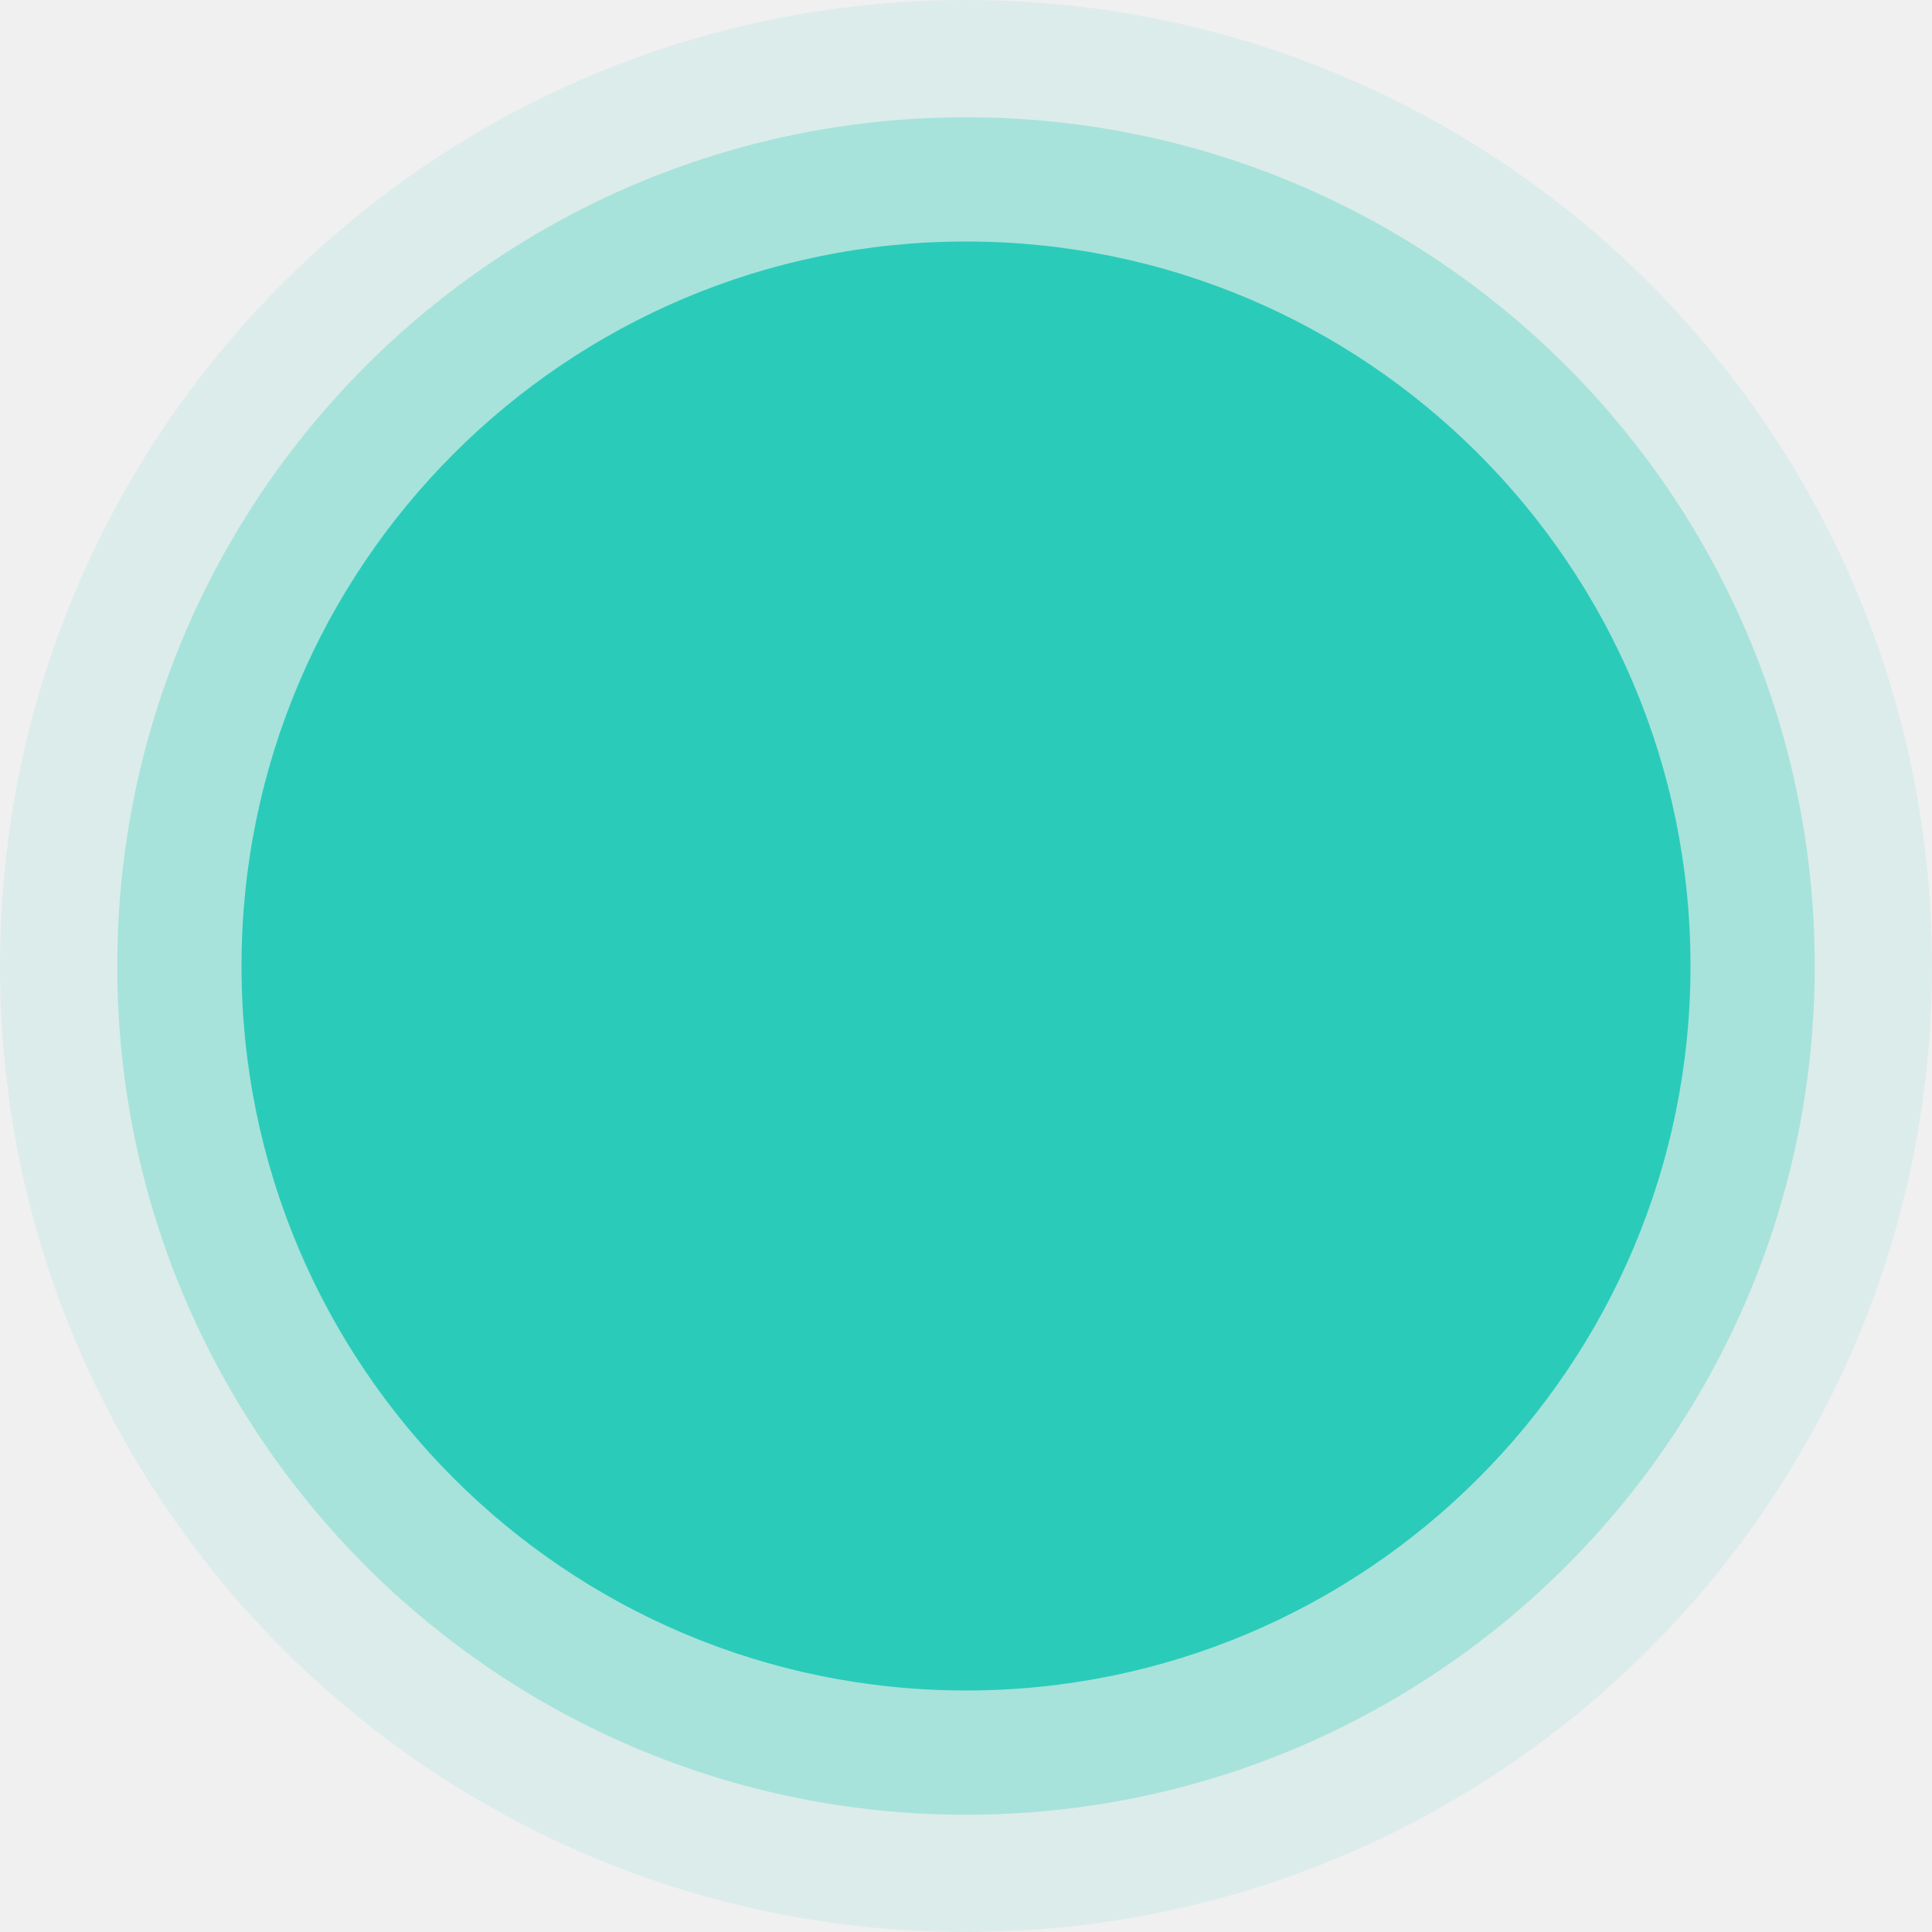
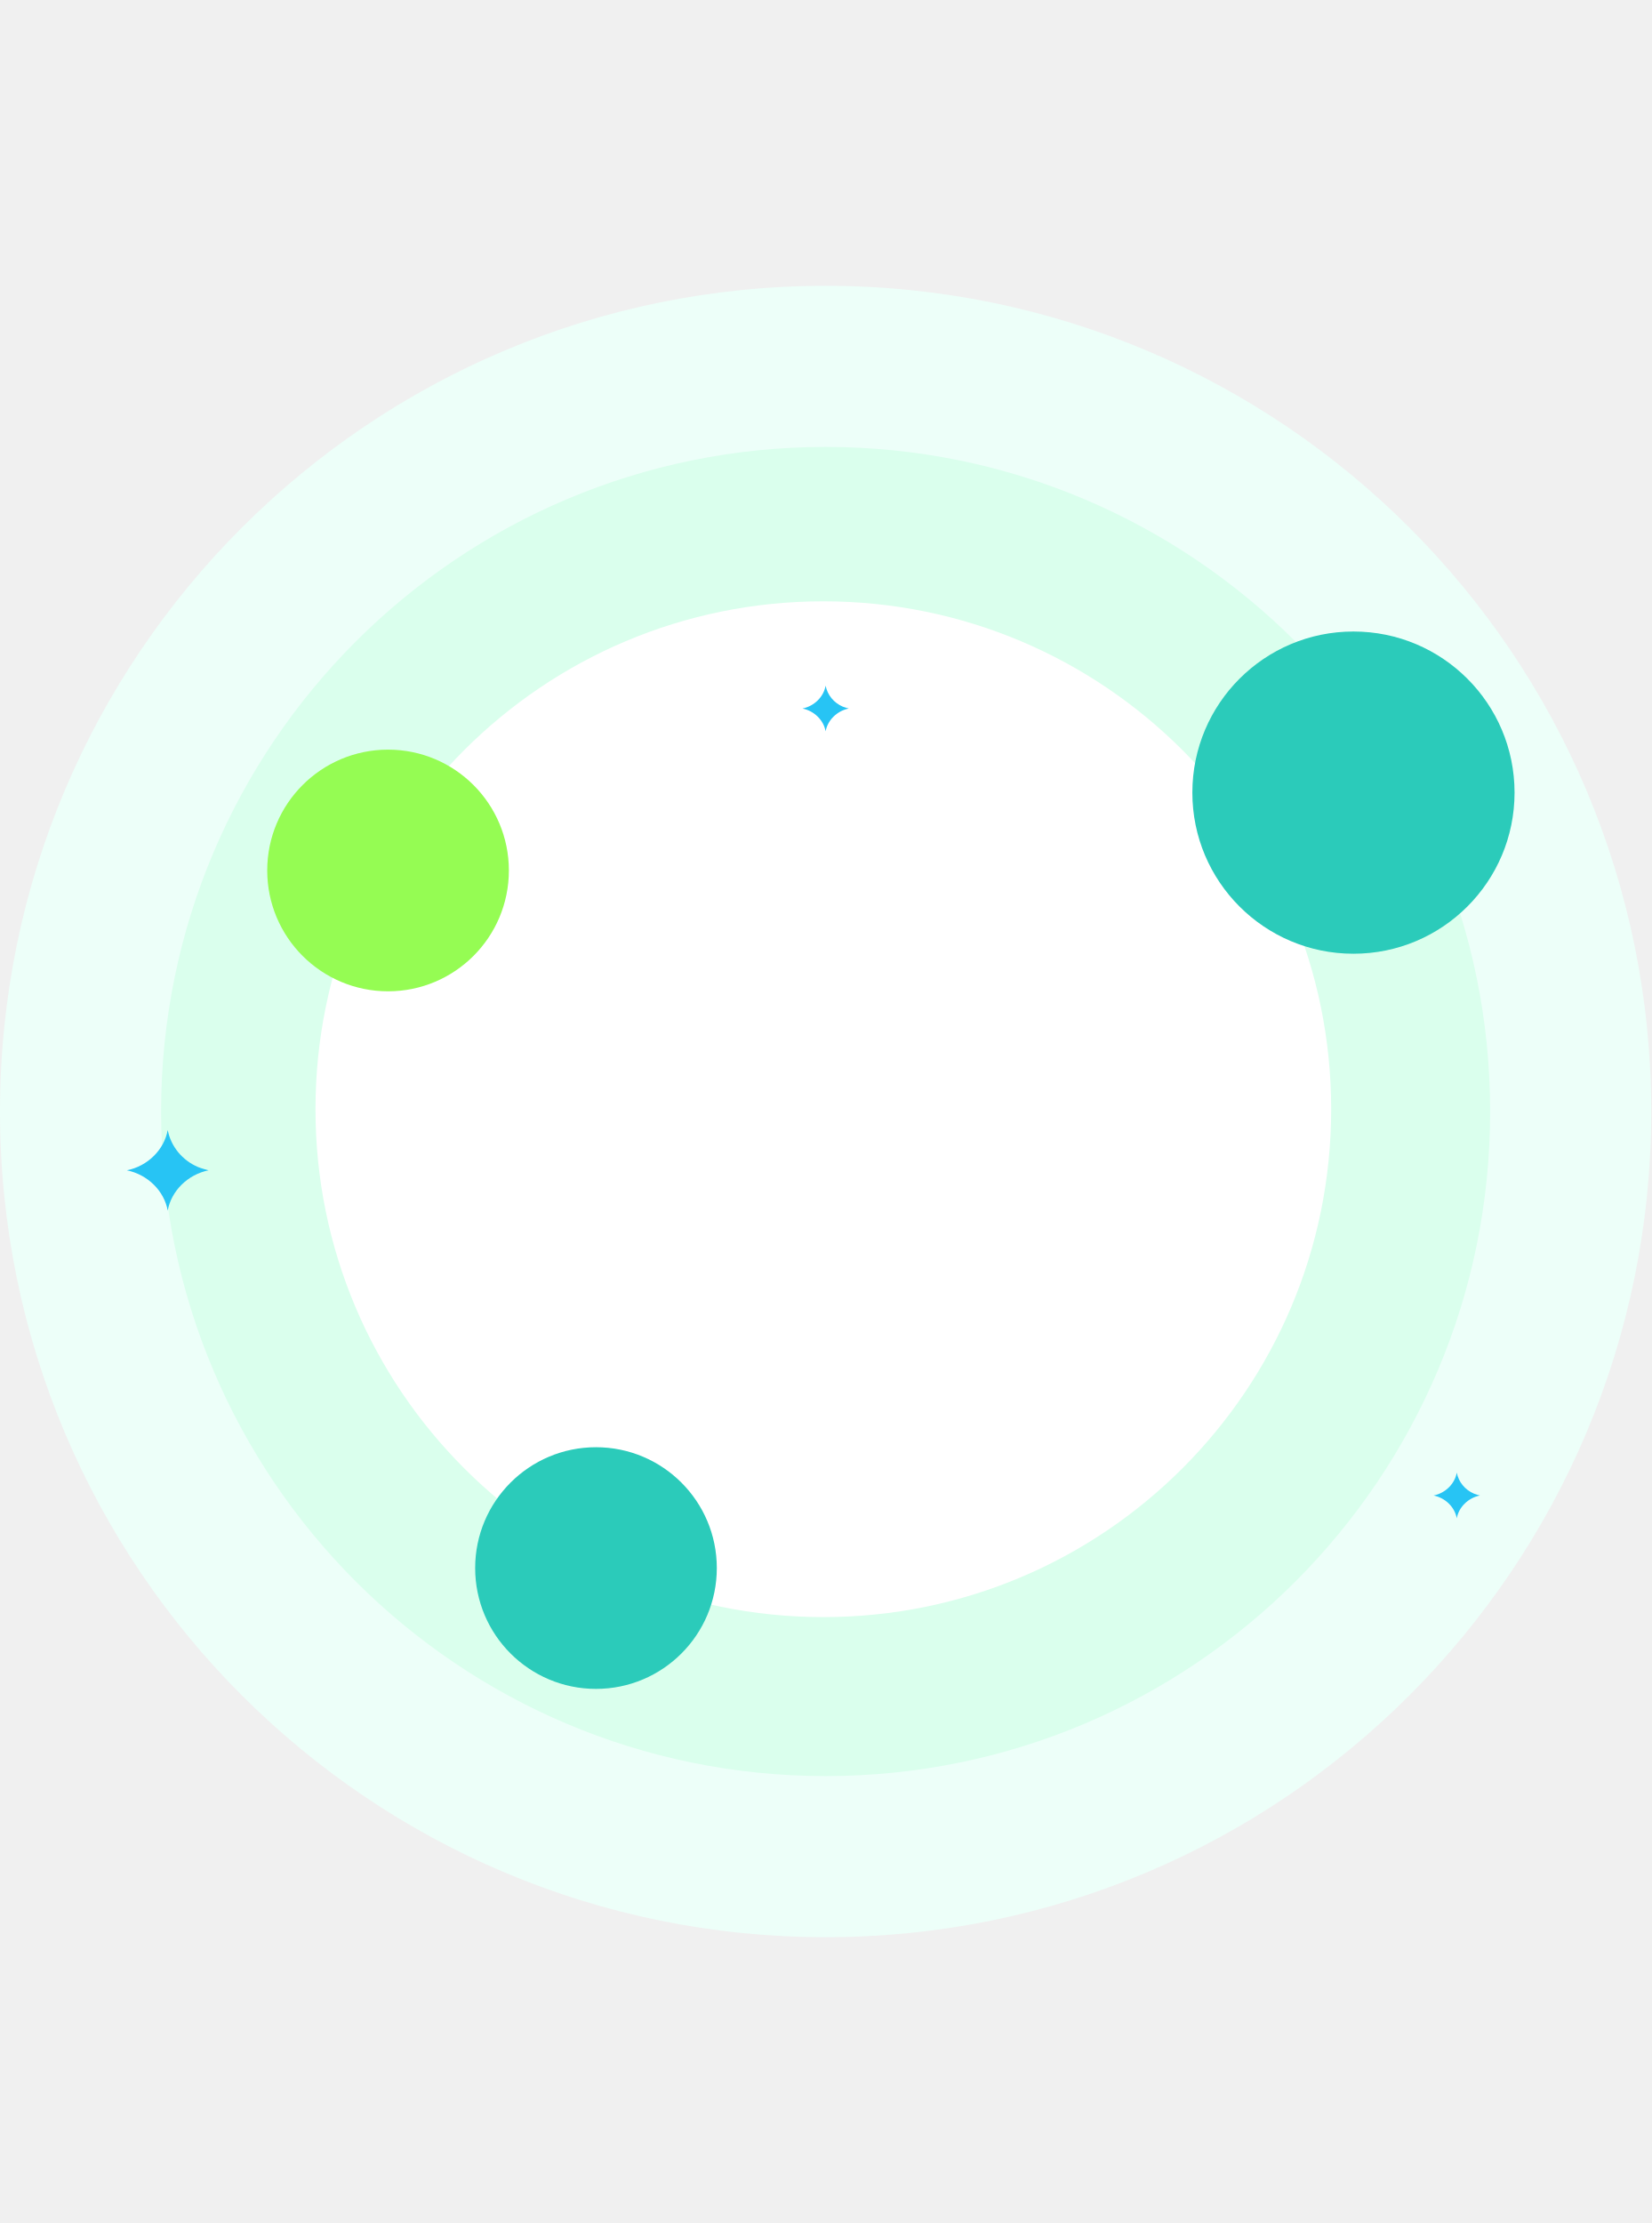
- <svg xmlns="http://www.w3.org/2000/svg" width="520" height="520" viewBox="0 0 520 520" fill="none">
-   <circle opacity="0.1" cx="260" cy="260" r="260" fill="#2BCBBA" />
-   <circle opacity="0.3" cx="260" cy="260" r="228.433" fill="#2BCBBA" />
-   <circle cx="260" cy="260" r="195" fill="#2BCBBA" />
+ <svg xmlns="http://www.w3.org/2000/svg" width="520" height="700" viewBox="0 0 520 700" fill="none">
+   <circle cx="260" cy="350" r="260" fill="#EDFFF9" />
+   <circle cx="260" cy="350" r="209.268" fill="#DAFFED" />
+   <circle cx="259.278" cy="349.278" r="159.929" fill="white" />
+   <circle cx="426.223" cy="249.589" r="50.732" fill="#2BCBBA" />
+   <circle cx="122.203" cy="274.103" r="38.049" fill="#95FC53" />
+   <circle cx="187.686" cy="493.765" r="38.049" fill="#2BCBBA" />
+   <path d="M62.349 367.482C57.434 365.383 53.835 361.052 52.815 355.838C51.714 362.025 46.53 367.195 39.951 368.521C46.53 369.869 51.714 375.017 52.815 381.204C53.916 375.017 59.126 369.846 65.679 368.521C65.679 368.521 63.316 367.902 62.349 367.482Z" fill="#27C4F4" />
+   <path d="M464.161 470.328C461.376 469.138 459.337 466.684 458.758 463.729C458.134 467.235 455.197 470.165 451.469 470.916C455.197 471.68 458.134 474.598 458.758 478.103C459.382 474.598 462.335 471.668 466.048 470.916C466.048 470.916 464.709 470.566 464.161 470.328Z" fill="#27C4F4" />
+   <path d="M265.403 222.515C262.618 221.326 260.578 218.872 260 215.917C259.376 219.423 256.439 222.353 252.71 223.104C256.439 223.868 259.376 226.785 260 230.291C260.624 226.785 263.576 223.855 267.29 223.104C267.29 223.104 265.95 222.753 265.403 222.515Z" fill="#27C4F4" />
</svg>
